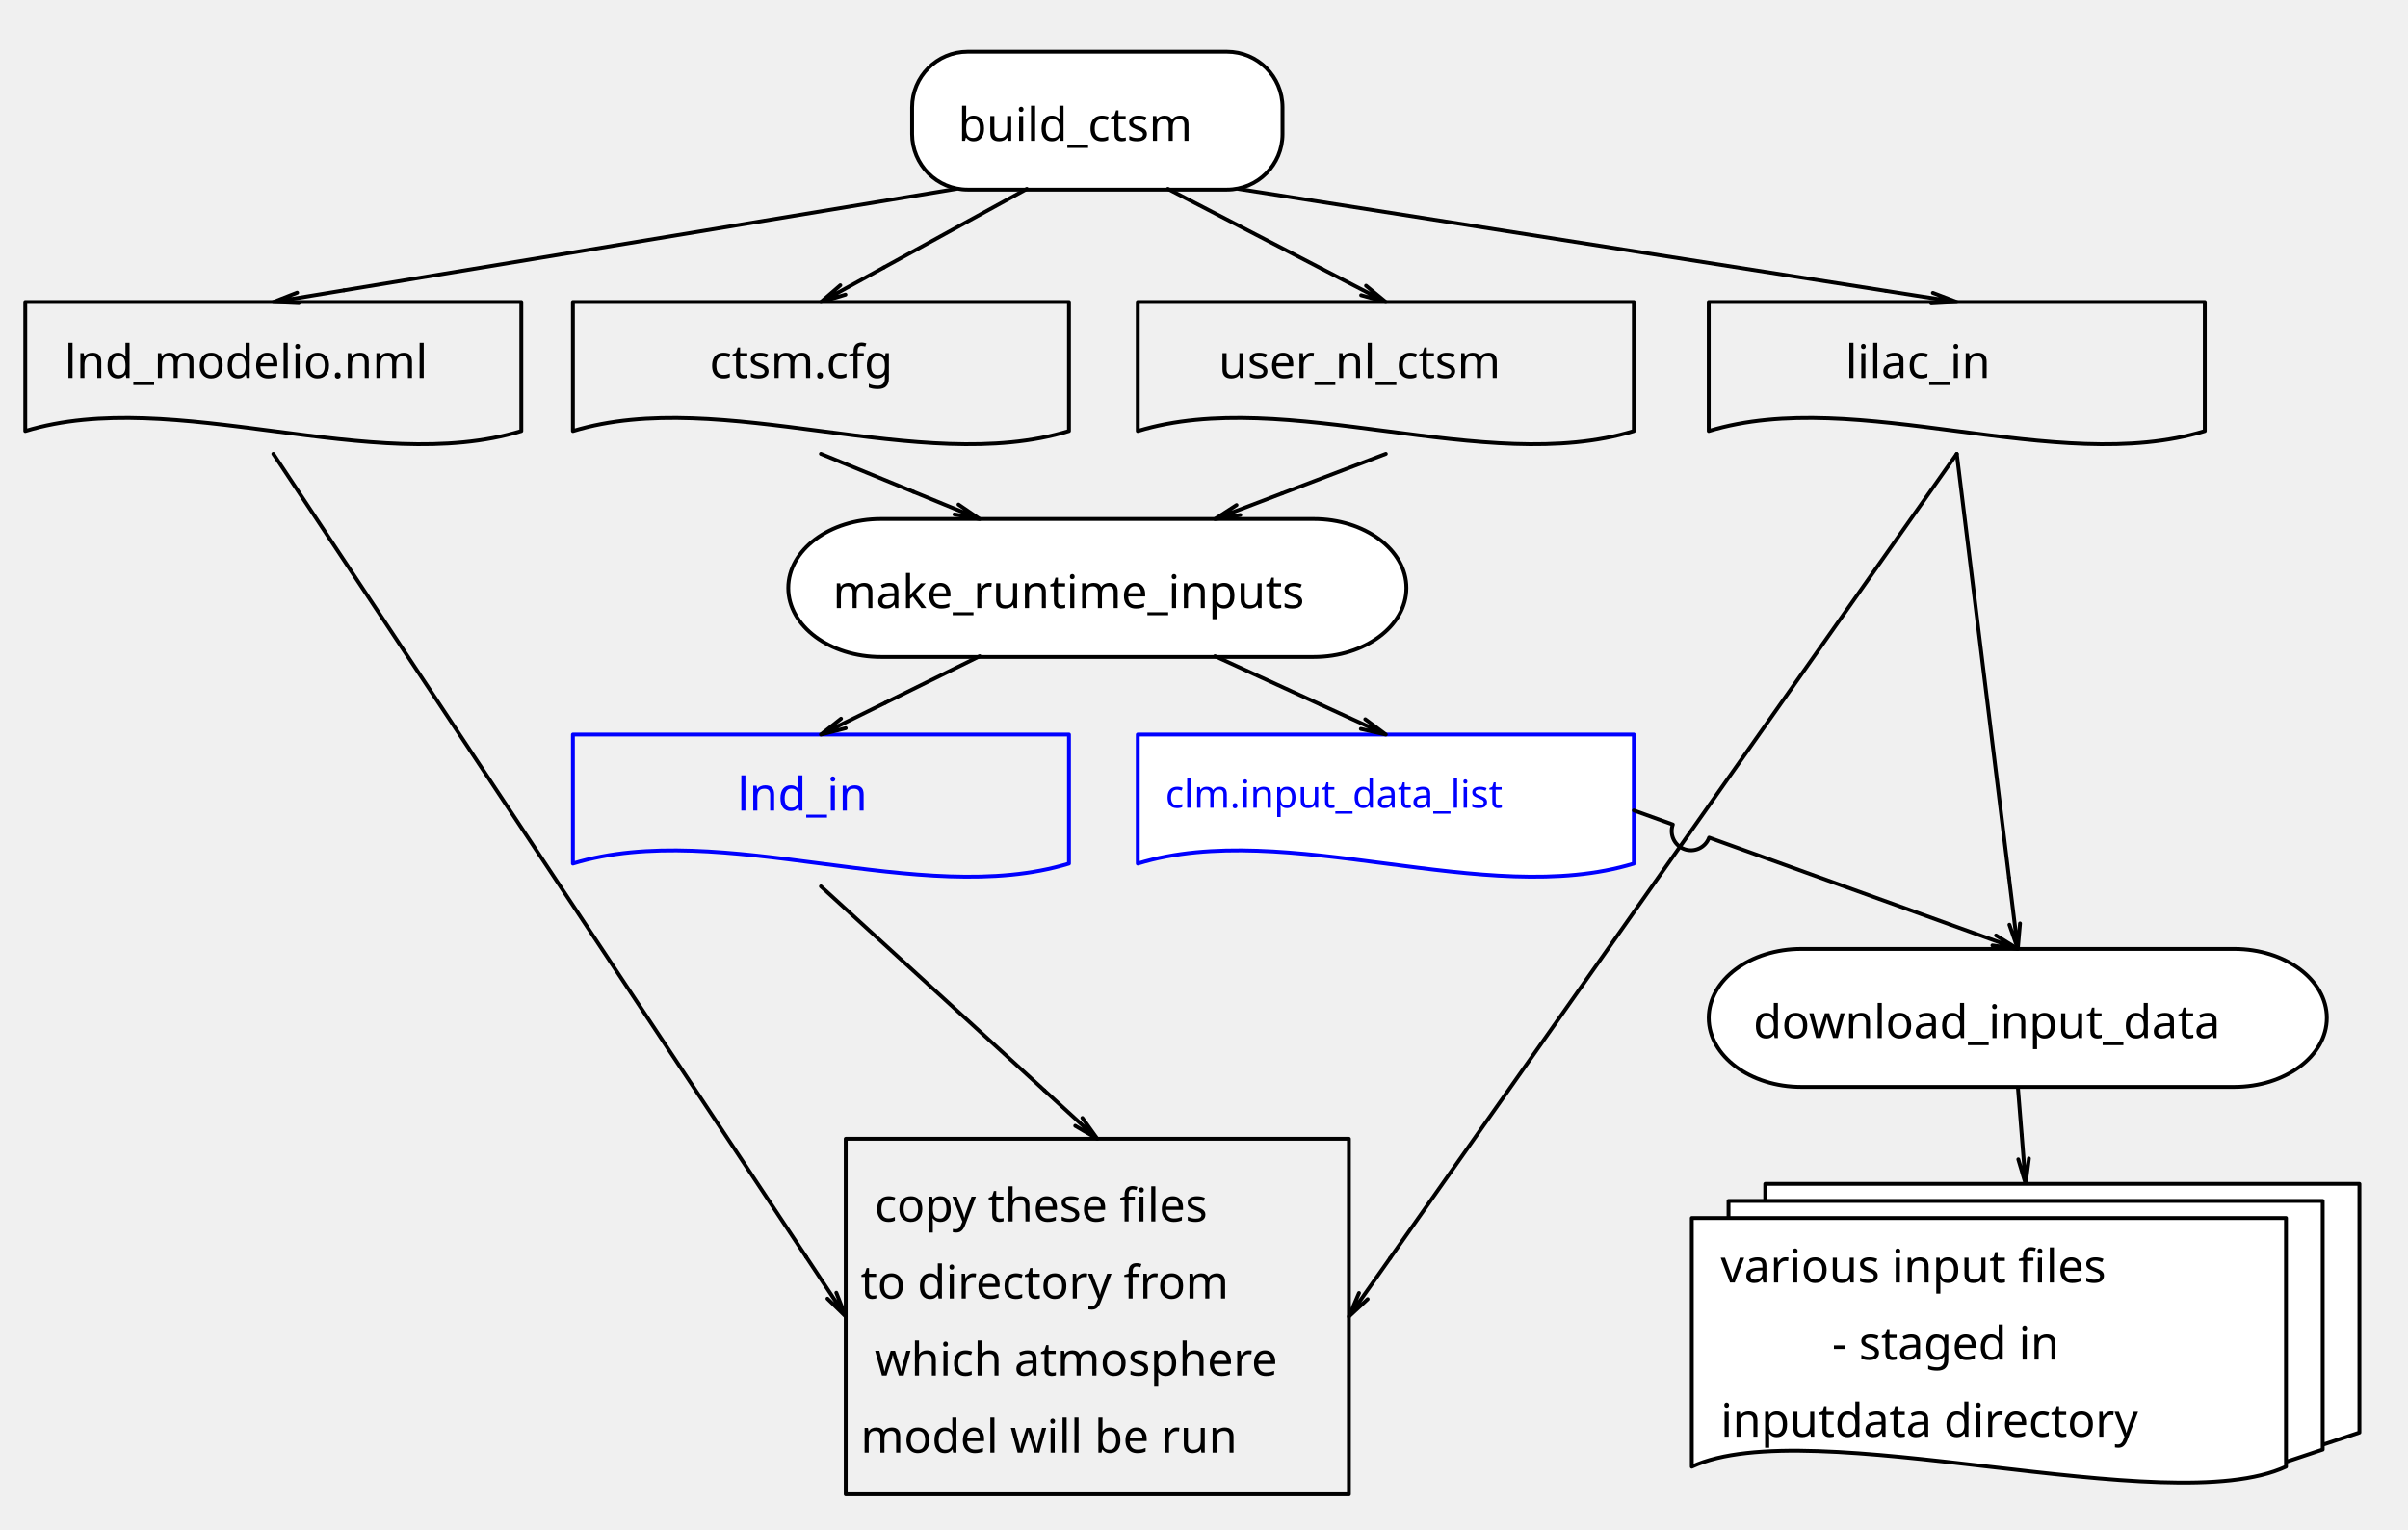
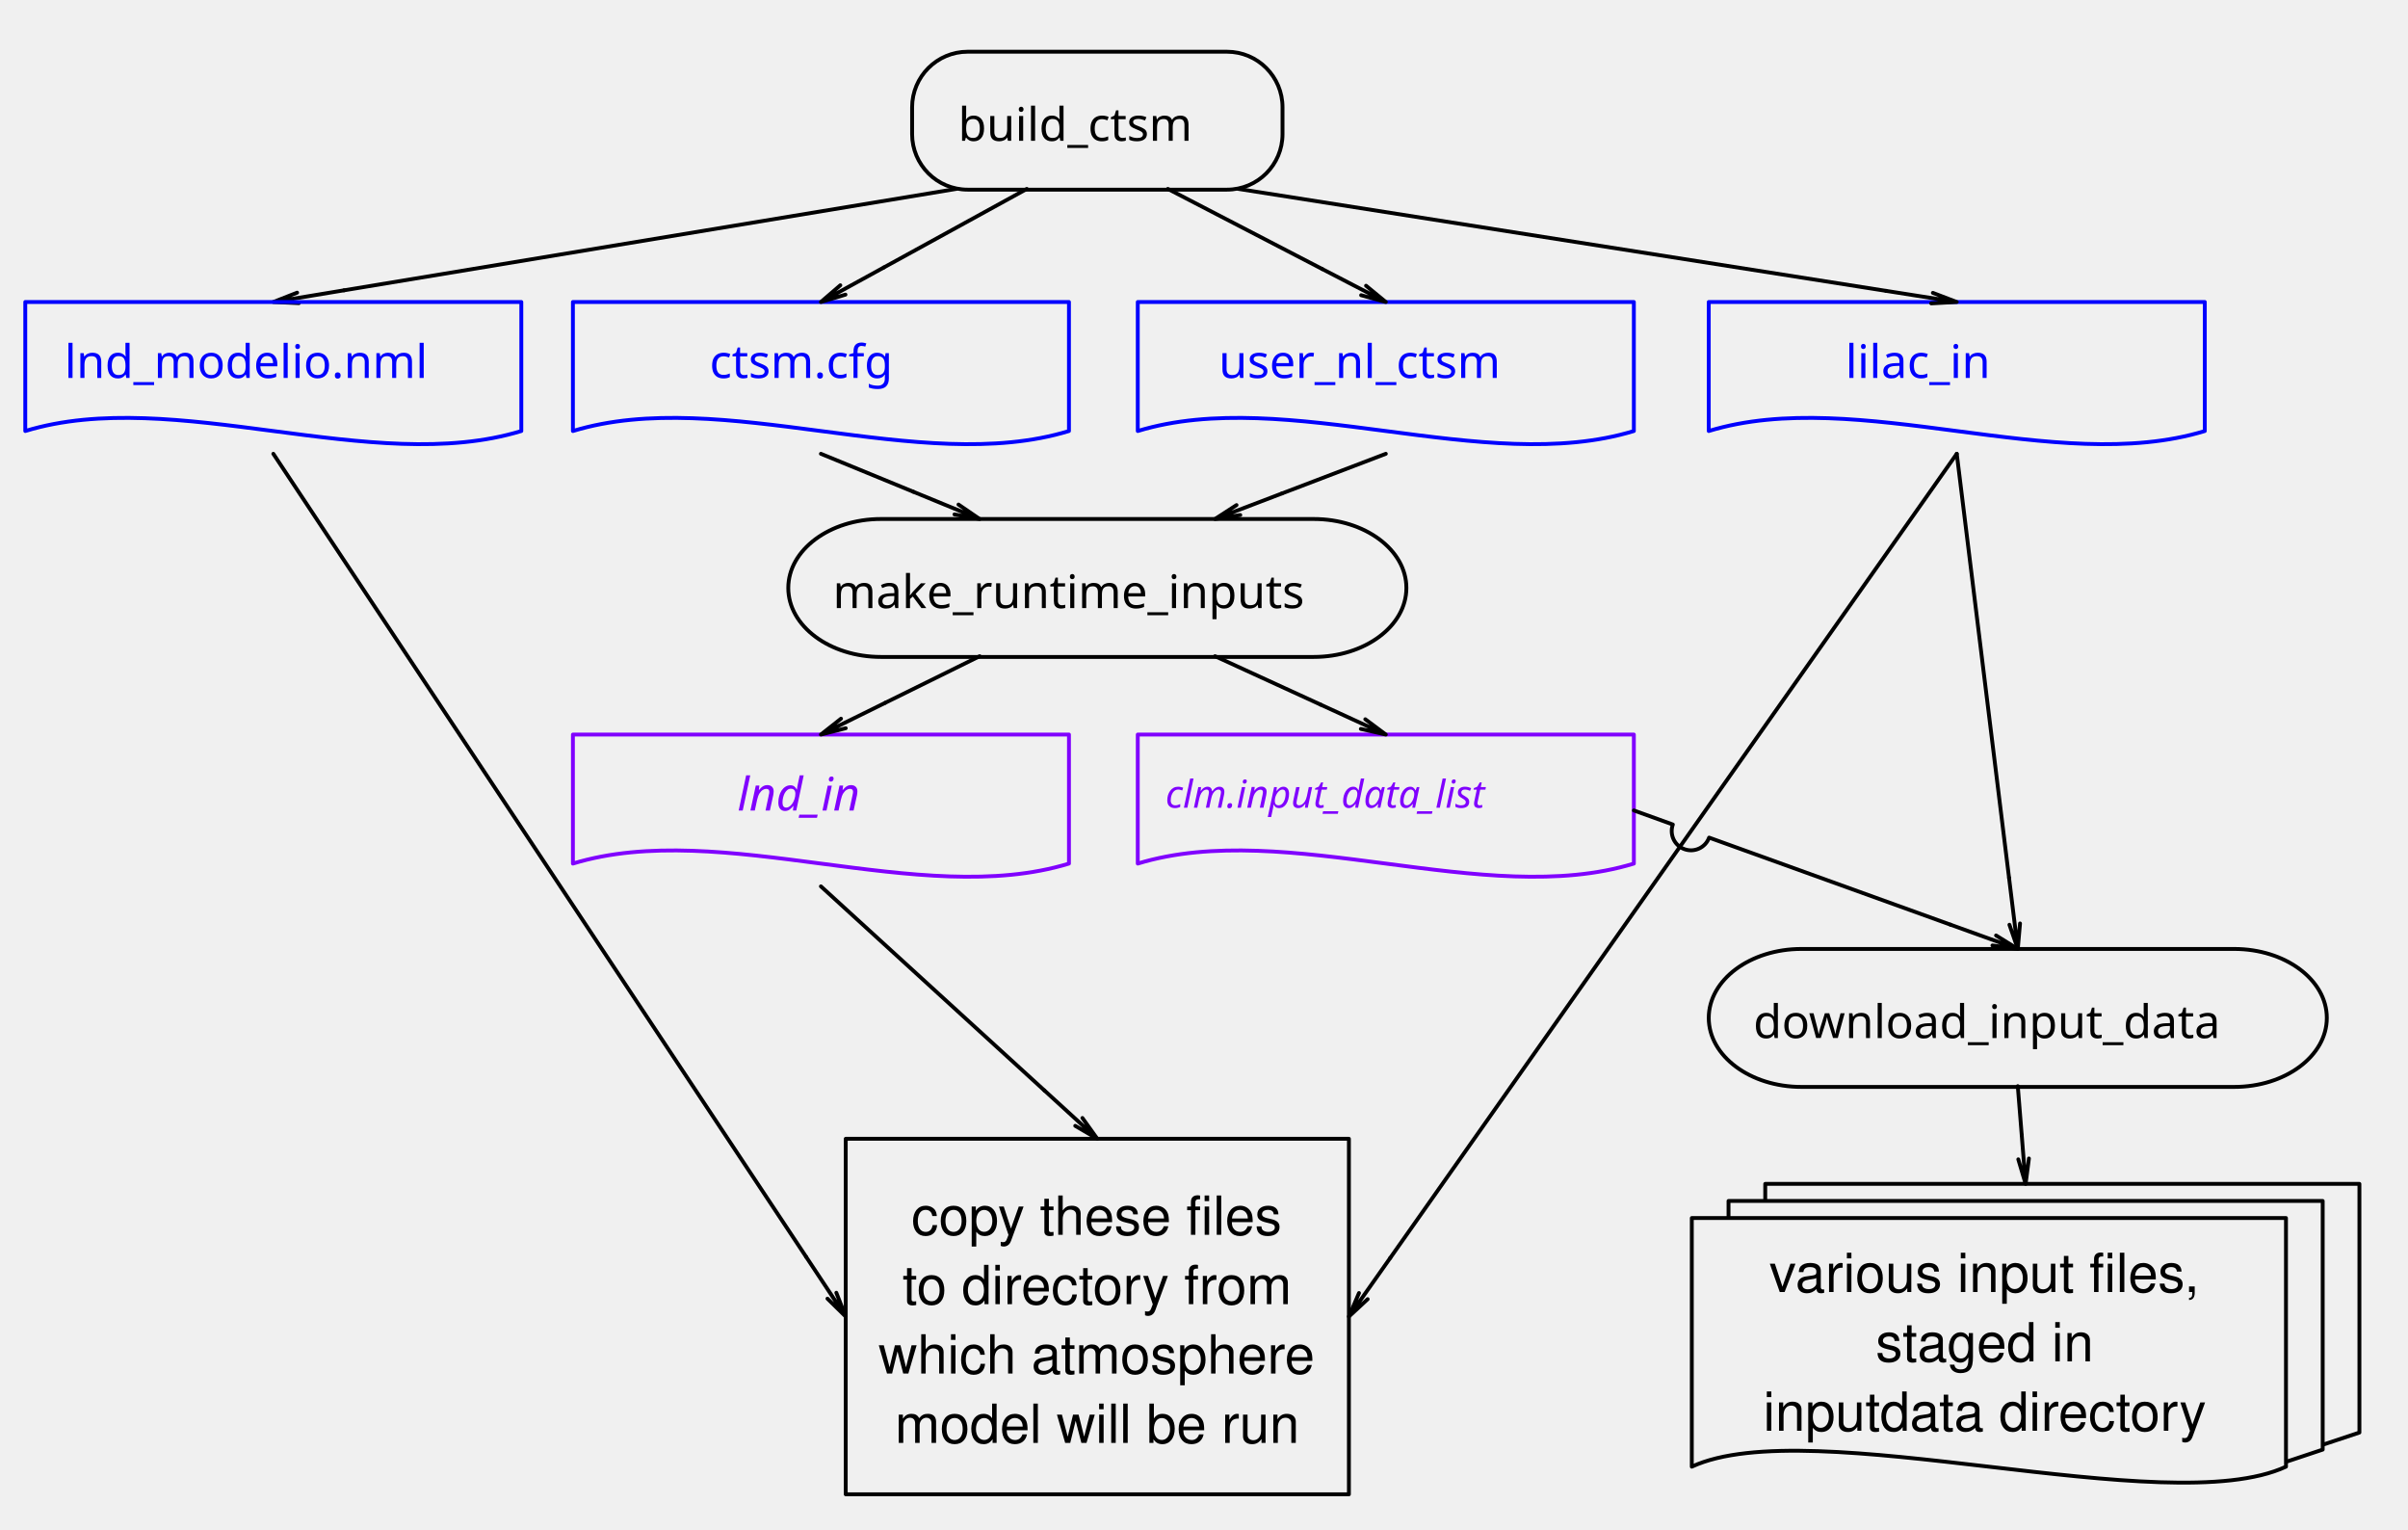
<svg xmlns="http://www.w3.org/2000/svg" width="625" height="397">
  <path d="M 507.88 117.75 L 521.45 227.77" stroke-width="1.00" stroke="black" stroke-linecap="round" stroke-linejoin="round" fill="none" />
  <path d="M 521.45 227.77 L 523.72 246.23 M 521.55 239.95 L 523.72 246.23 L 524.30 239.61" stroke-width="1.00" stroke="black" stroke-linecap="round" stroke-linejoin="round" fill="none" />
-   <path d="M 251.16 49.21 C 243.20 49.21 236.74 42.76 236.74 34.79 L 236.74 27.84 C 236.74 19.88 243.20 13.42 251.16 13.42 L 318.46 13.42 C 326.43 13.42 332.88 19.88 332.88 27.84 L 332.88 34.79 C 332.88 42.76 326.43 49.21 318.46 49.21 Z M 251.16 49.21" stroke-width="1.00" stroke="black" stroke-linecap="round" stroke-linejoin="round" fill="white" />
+   <path d="M 251.16 49.21 C 243.20 49.21 236.74 42.76 236.74 34.79 L 236.74 27.84 C 236.74 19.88 243.20 13.42 251.16 13.42 L 318.46 13.42 C 326.43 13.42 332.88 19.88 332.88 27.84 L 332.88 34.79 C 332.88 42.76 326.43 49.21 318.46 49.21 Z M 251.16 49.21" stroke-width="1.00" stroke="black" stroke-linecap="round" stroke-linejoin="round" fill="none" />
  <text x="248.69" y="36.54" font-family="Hack" font-size="12.00px" fill="black" opacity="1.00">build_ctsm</text>
  <path d="M 248.20 49.02 L 89.29 75.33" stroke-width="1.00" stroke="black" stroke-linecap="round" stroke-linejoin="round" fill="none" />
  <path d="M 89.29 75.33 L 70.94 78.36 M 77.12 75.94 L 70.94 78.36 L 77.57 78.66" stroke-width="1.00" stroke="black" stroke-linecap="round" stroke-linejoin="round" fill="none" />
-   <path d="M 6.56 78.36 L 135.31 78.36 L 135.31 111.84 C 96.69 123.66 45.18 100.03 6.56 111.84 Z M 6.56 78.36" stroke-width="1.00" stroke="black" stroke-linecap="round" stroke-linejoin="round" fill="none" />
-   <text x="16.75" y="98.07" font-family="Hack" font-size="12.00px" fill="black" opacity="1.00">lnd_modelio.nml</text>
-   <path d="M 148.70 78.36 L 277.45 78.36 L 277.45 111.84 C 238.83 123.66 187.32 100.03 148.70 111.84 Z M 148.70 78.36" stroke-width="1.00" stroke="black" stroke-linecap="round" stroke-linejoin="round" fill="none" />
-   <text x="184.18" y="98.07" font-family="Hack" font-size="12.00px" fill="black" opacity="1.00">ctsm.cfg</text>
+   <path d="M 6.56 78.36 L 135.31 78.36 L 135.31 111.84 C 96.69 123.66 45.18 100.03 6.56 111.84 Z M 6.56 78.36" stroke-width="1.00" stroke="#0000fe" stroke-linecap="round" stroke-linejoin="round" fill="none" />
+   <text x="16.75" y="98.07" font-family="Hack" font-size="12.00px" fill="#0000fe" opacity="1.00">lnd_modelio.nml</text>
+   <path d="M 148.70 78.36 L 277.45 78.36 L 277.45 111.84 C 238.83 123.66 187.32 100.03 148.70 111.84 Z M 148.70 78.36" stroke-width="1.00" stroke="#0000fe" stroke-linecap="round" stroke-linejoin="round" fill="none" />
+   <text x="184.18" y="98.07" font-family="Hack" font-size="12.00px" fill="#0000fe" opacity="1.00">ctsm.cfg</text>
  <path d="M 266.51 49.02 L 229.38 69.41" stroke-width="1.00" stroke="black" stroke-linecap="round" stroke-linejoin="round" fill="none" />
  <path d="M 229.38 69.41 L 213.07 78.36 M 218.11 74.02 L 213.07 78.36 L 219.44 76.45" stroke-width="1.00" stroke="black" stroke-linecap="round" stroke-linejoin="round" fill="none" />
-   <path d="M 295.31 78.36 L 424.07 78.36 L 424.07 111.84 C 385.44 123.66 333.94 100.03 295.31 111.84 Z M 295.31 78.36" stroke-width="1.00" stroke="black" stroke-linecap="round" stroke-linejoin="round" fill="none" />
-   <text x="316.34" y="98.07" font-family="Hack" font-size="12.00px" fill="black" opacity="1.00">user_nl_ctsm</text>
-   <path d="M 443.51 78.36 L 572.26 78.36 L 572.26 111.84 C 533.64 123.66 482.13 100.03 443.51 111.84 Z M 443.51 78.36" stroke-width="1.00" stroke="black" stroke-linecap="round" stroke-linejoin="round" fill="none" />
-   <text x="478.99" y="98.07" font-family="Hack" font-size="12.00px" fill="black" opacity="1.00">lilac_in</text>
+   <path d="M 295.31 78.36 L 424.07 78.36 L 424.07 111.84 C 385.44 123.66 333.94 100.03 295.31 111.84 Z M 295.31 78.36" stroke-width="1.00" stroke="#0000fe" stroke-linecap="round" stroke-linejoin="round" fill="none" />
+   <text x="316.34" y="98.07" font-family="Hack" font-size="12.00px" fill="#0000fe" opacity="1.00">user_nl_ctsm</text>
+   <path d="M 443.51 78.36 L 572.26 78.36 L 572.26 111.84 C 533.64 123.66 482.13 100.03 443.51 111.84 Z M 443.51 78.36" stroke-width="1.00" stroke="#0000fe" stroke-linecap="round" stroke-linejoin="round" fill="none" />
+   <text x="478.99" y="98.07" font-family="Hack" font-size="12.00px" fill="#0000fe" opacity="1.00">lilac_in</text>
  <path d="M 303.12 49.02 L 343.18 69.80" stroke-width="1.00" stroke="black" stroke-linecap="round" stroke-linejoin="round" fill="none" />
  <path d="M 343.18 69.80 L 359.69 78.36 M 353.28 76.60 L 359.69 78.36 L 354.56 74.14" stroke-width="1.00" stroke="black" stroke-linecap="round" stroke-linejoin="round" fill="none" />
  <path d="M 321.42 49.02 L 489.51 75.47" stroke-width="1.00" stroke="black" stroke-linecap="round" stroke-linejoin="round" fill="none" />
  <path d="M 489.51 75.47 L 507.88 78.36 M 501.25 78.72 L 507.88 78.36 L 501.68 75.99" stroke-width="1.00" stroke="black" stroke-linecap="round" stroke-linejoin="round" fill="none" />
-   <path d="M 228.66 170.46 C 215.37 170.46 204.60 162.45 204.60 152.56 L 204.60 152.56 C 204.60 142.68 215.37 134.67 228.66 134.67 L 340.96 134.67 C 354.25 134.67 365.03 142.68 365.03 152.56 L 365.03 152.56 C 365.03 162.45 354.25 170.46 340.96 170.46 Z M 228.66 170.46" stroke-width="1.00" stroke="black" stroke-linecap="round" stroke-linejoin="round" fill="white" />
+   <path d="M 228.66 170.46 C 215.37 170.46 204.60 162.45 204.60 152.56 L 204.60 152.56 C 204.60 142.68 215.37 134.67 228.66 134.67 L 340.96 134.67 C 354.25 134.67 365.03 142.68 365.03 152.56 L 365.03 152.56 C 365.03 162.45 354.25 170.46 340.96 170.46 Z M 228.66 170.46" stroke-width="1.00" stroke="black" stroke-linecap="round" stroke-linejoin="round" fill="none" />
  <text x="216.18" y="157.79" font-family="Hack" font-size="12.00px" fill="black" opacity="1.00">make_runtime_inputs</text>
  <path d="M 213.07 117.75 L 237.06 127.60" stroke-width="1.00" stroke="black" stroke-linecap="round" stroke-linejoin="round" fill="none" />
  <path d="M 237.06 127.60 L 254.27 134.67 M 247.73 133.48 L 254.27 134.67 L 248.78 130.92" stroke-width="1.00" stroke="black" stroke-linecap="round" stroke-linejoin="round" fill="none" />
  <path d="M 359.69 117.75 L 332.73 128.04" stroke-width="1.00" stroke="black" stroke-linecap="round" stroke-linejoin="round" fill="none" />
  <path d="M 332.73 128.04 L 315.36 134.67 M 320.94 131.06 L 315.36 134.67 L 321.92 133.64" stroke-width="1.00" stroke="black" stroke-linecap="round" stroke-linejoin="round" fill="none" />
-   <path d="M 148.70 190.60 L 277.45 190.60 L 277.45 224.08 C 238.83 235.90 187.32 212.26 148.70 224.08 Z M 148.70 190.60" stroke-width="1.00" stroke="#0000fe" stroke-linecap="round" stroke-linejoin="round" fill="none" />
-   <text x="191.40" y="210.31" font-family="Hack" font-size="12.00px" fill="#0000fe" opacity="1.00">lnd_in</text>
-   <path d="M 295.31 190.60 L 424.07 190.60 L 424.07 224.08 C 385.44 235.90 333.94 212.26 295.31 224.08 Z M 295.31 190.60" stroke-width="1.00" stroke="#0000fe" stroke-linecap="round" stroke-linejoin="round" fill="white" />
-   <text x="302.49" y="209.59" font-family="Hack" font-size="10.00px" fill="#0000fe" opacity="1.00">clm.input_data_list</text>
+   <path d="M 148.70 190.60 L 277.45 190.60 L 277.45 224.08 C 238.83 235.90 187.32 212.26 148.70 224.08 Z M 148.70 190.60" stroke-width="1.00" stroke="#8000fe" stroke-linecap="round" stroke-linejoin="round" fill="none" />
+   <text x="191.40" y="210.31" font-family="Hack" font-size="12.00px" fill="#8000fe" opacity="1.00" font-style="italic">lnd_in</text>
+   <path d="M 295.31 190.60 L 424.07 190.60 L 424.07 224.08 C 385.44 235.90 333.94 212.26 295.31 224.08 Z M 295.31 190.60" stroke-width="1.00" stroke="#8000fe" stroke-linecap="round" stroke-linejoin="round" fill="none" />
+   <text x="302.49" y="209.59" font-family="Hack" font-size="10.00px" fill="#8000fe" opacity="1.00" font-style="italic">clm.input_data_list</text>
  <path d="M 254.27 170.27 L 229.75 182.37" stroke-width="1.00" stroke="black" stroke-linecap="round" stroke-linejoin="round" fill="none" />
  <path d="M 229.75 182.37 L 213.07 190.60 M 218.29 186.48 L 213.07 190.60 L 219.51 188.96" stroke-width="1.00" stroke="black" stroke-linecap="round" stroke-linejoin="round" fill="none" />
  <path d="M 315.36 170.27 L 342.78 182.84" stroke-width="1.00" stroke="black" stroke-linecap="round" stroke-linejoin="round" fill="none" />
  <path d="M 342.78 182.84 L 359.69 190.60 M 353.21 189.14 L 359.69 190.60 L 354.36 186.63" stroke-width="1.00" stroke="black" stroke-linecap="round" stroke-linejoin="round" fill="none" />
  <path d="M 523.72 281.83 L 524.74 294.51" stroke-width="1.00" stroke="black" stroke-linecap="round" stroke-linejoin="round" fill="none" />
  <path d="M 524.74 294.51 L 525.75 307.19 M 523.85 300.82 L 525.75 307.19 L 526.61 300.60" stroke-width="1.00" stroke="black" stroke-linecap="round" stroke-linejoin="round" fill="none" />
  <path d="M 219.51 295.49 L 350.11 295.49 L 350.11 387.74 L 219.51 387.74 Z M 219.51 295.49" stroke-width="1.00" stroke="black" stroke-linecap="round" stroke-linejoin="round" fill="none" />
-   <text x="227.02" y="316.94" font-family="Hack" font-size="12.00px" fill="black" opacity="1.00">copy these files</text>
-   <text x="223.40" y="336.94" font-family="Hack" font-size="12.00px" fill="black" opacity="1.00">to directory from</text>
-   <text x="227.02" y="356.94" font-family="Hack" font-size="12.00px" fill="black" opacity="1.00">which atmosphere</text>
-   <text x="223.40" y="376.94" font-family="Hack" font-size="12.00px" fill="black" opacity="1.00">model will be run</text>
+   <text x="236.56" y="320.40" font-family="Helvetica" font-size="14.00px" fill="black" opacity="1.00">copy these files</text>
+   <text x="234.24" y="338.40" font-family="Helvetica" font-size="14.00px" fill="black" opacity="1.00">to directory from</text>
+   <text x="228.01" y="356.40" font-family="Helvetica" font-size="14.00px" fill="black" opacity="1.00">which atmosphere</text>
+   <text x="232.29" y="374.40" font-family="Helvetica" font-size="14.00px" fill="black" opacity="1.00">model will be run</text>
  <path d="M 70.94 117.75 L 209.23 326.12" stroke-width="1.00" stroke="black" stroke-linecap="round" stroke-linejoin="round" fill="none" />
  <path d="M 209.23 326.12 L 219.51 341.62 M 214.77 336.97 L 219.51 341.62 L 217.07 335.44" stroke-width="1.00" stroke="black" stroke-linecap="round" stroke-linejoin="round" fill="none" />
  <path d="M 213.07 229.99 L 271.08 282.95" stroke-width="1.00" stroke="black" stroke-linecap="round" stroke-linejoin="round" fill="none" />
  <path d="M 271.08 282.95 L 284.81 295.49 M 279.08 292.13 L 284.81 295.49 L 280.94 290.09" stroke-width="1.00" stroke="black" stroke-linecap="round" stroke-linejoin="round" fill="none" />
  <path d="M 507.88 117.75 L 360.83 326.42" stroke-width="1.00" stroke="black" stroke-linecap="round" stroke-linejoin="round" fill="none" />
  <path d="M 360.83 326.42 L 350.11 341.62 M 352.73 335.51 L 350.11 341.62 L 354.98 337.10" stroke-width="1.00" stroke="black" stroke-linecap="round" stroke-linejoin="round" fill="none" />
-   <path d="M 439.11 316.05 L 593.33 316.05 L 593.33 380.57 C 562.48 394.91 469.95 366.24 439.11 380.57 Z M 448.64 311.62 L 602.86 311.62 L 602.86 376.14 L 593.33 379.32 L 593.33 316.05 L 448.64 316.05 Z M 458.17 307.19 L 612.39 307.19 L 612.39 371.71 L 602.86 374.89 L 602.86 311.62 L 458.17 311.62 Z M 458.17 307.19" stroke-width="1.00" stroke="black" stroke-linecap="round" stroke-linejoin="round" fill="white" />
-   <text x="446.61" y="332.79" font-family="Hack" font-size="12.00px" fill="black" opacity="1.00">various input files</text>
-   <text x="475.51" y="352.79" font-family="Hack" font-size="12.00px" fill="black" opacity="1.00">- staged in</text>
-   <text x="446.61" y="372.79" font-family="Hack" font-size="12.00px" fill="black" opacity="1.00">inputdata directory</text>
-   <path d="M 467.57 282.03 C 454.28 282.03 443.51 274.01 443.51 264.13 L 443.51 264.13 C 443.51 254.24 454.28 246.23 467.57 246.23 L 579.87 246.23 C 593.16 246.23 603.93 254.24 603.93 264.13 L 603.93 264.13 C 603.93 274.01 593.16 282.03 579.87 282.03 Z M 467.57 282.03" stroke-width="1.00" stroke="black" stroke-linecap="round" stroke-linejoin="round" fill="white" />
+   <path d="M 439.11 316.05 L 593.33 316.05 L 593.33 380.57 C 562.48 394.91 469.95 366.24 439.11 380.57 Z M 448.64 311.62 L 602.86 311.62 L 602.86 376.14 L 593.33 379.32 L 593.33 316.05 L 448.64 316.05 Z M 458.17 307.19 L 612.39 307.19 L 612.39 371.71 L 602.86 374.89 L 602.86 311.62 L 458.17 311.62 Z M 458.17 307.19" stroke-width="1.00" stroke="black" stroke-linecap="round" stroke-linejoin="round" fill="none" />
+   <text x="459.22" y="335.25" font-family="Helvetica" font-size="14.00px" fill="black" opacity="1.00">various input files,</text>
+   <text x="486.84" y="353.25" font-family="Helvetica" font-size="14.00px" fill="black" opacity="1.00">staged in</text>
+   <text x="457.66" y="371.25" font-family="Helvetica" font-size="14.00px" fill="black" opacity="1.00">inputdata directory</text>
+   <path d="M 467.57 282.03 C 454.28 282.03 443.51 274.01 443.51 264.13 L 443.51 264.13 C 443.51 254.24 454.28 246.23 467.57 246.23 L 579.87 246.23 C 593.16 246.23 603.93 254.24 603.93 264.13 L 603.93 264.13 C 603.93 274.01 593.16 282.03 579.87 282.03 Z M 467.57 282.03" stroke-width="1.00" stroke="black" stroke-linecap="round" stroke-linejoin="round" fill="none" />
  <text x="455.09" y="269.35" font-family="Hack" font-size="12.00px" fill="black" opacity="1.00">download_input_data</text>
  <path d="M 424.07 210.29 L 434.19 213.94 L 434.19 213.94 C 433.26 216.54 434.60 219.41 437.20 220.34 L 437.20 220.34 C 439.80 221.28 442.66 219.93 443.60 217.34 L 506.22 239.92" stroke-width="1.00" stroke="black" stroke-linecap="round" stroke-linejoin="round" fill="none" />
  <path d="M 506.22 239.92 L 523.72 246.23 M 517.14 245.32 L 523.72 246.23 L 518.08 242.73" stroke-width="1.00" stroke="black" stroke-linecap="round" stroke-linejoin="round" fill="none" />
</svg>
